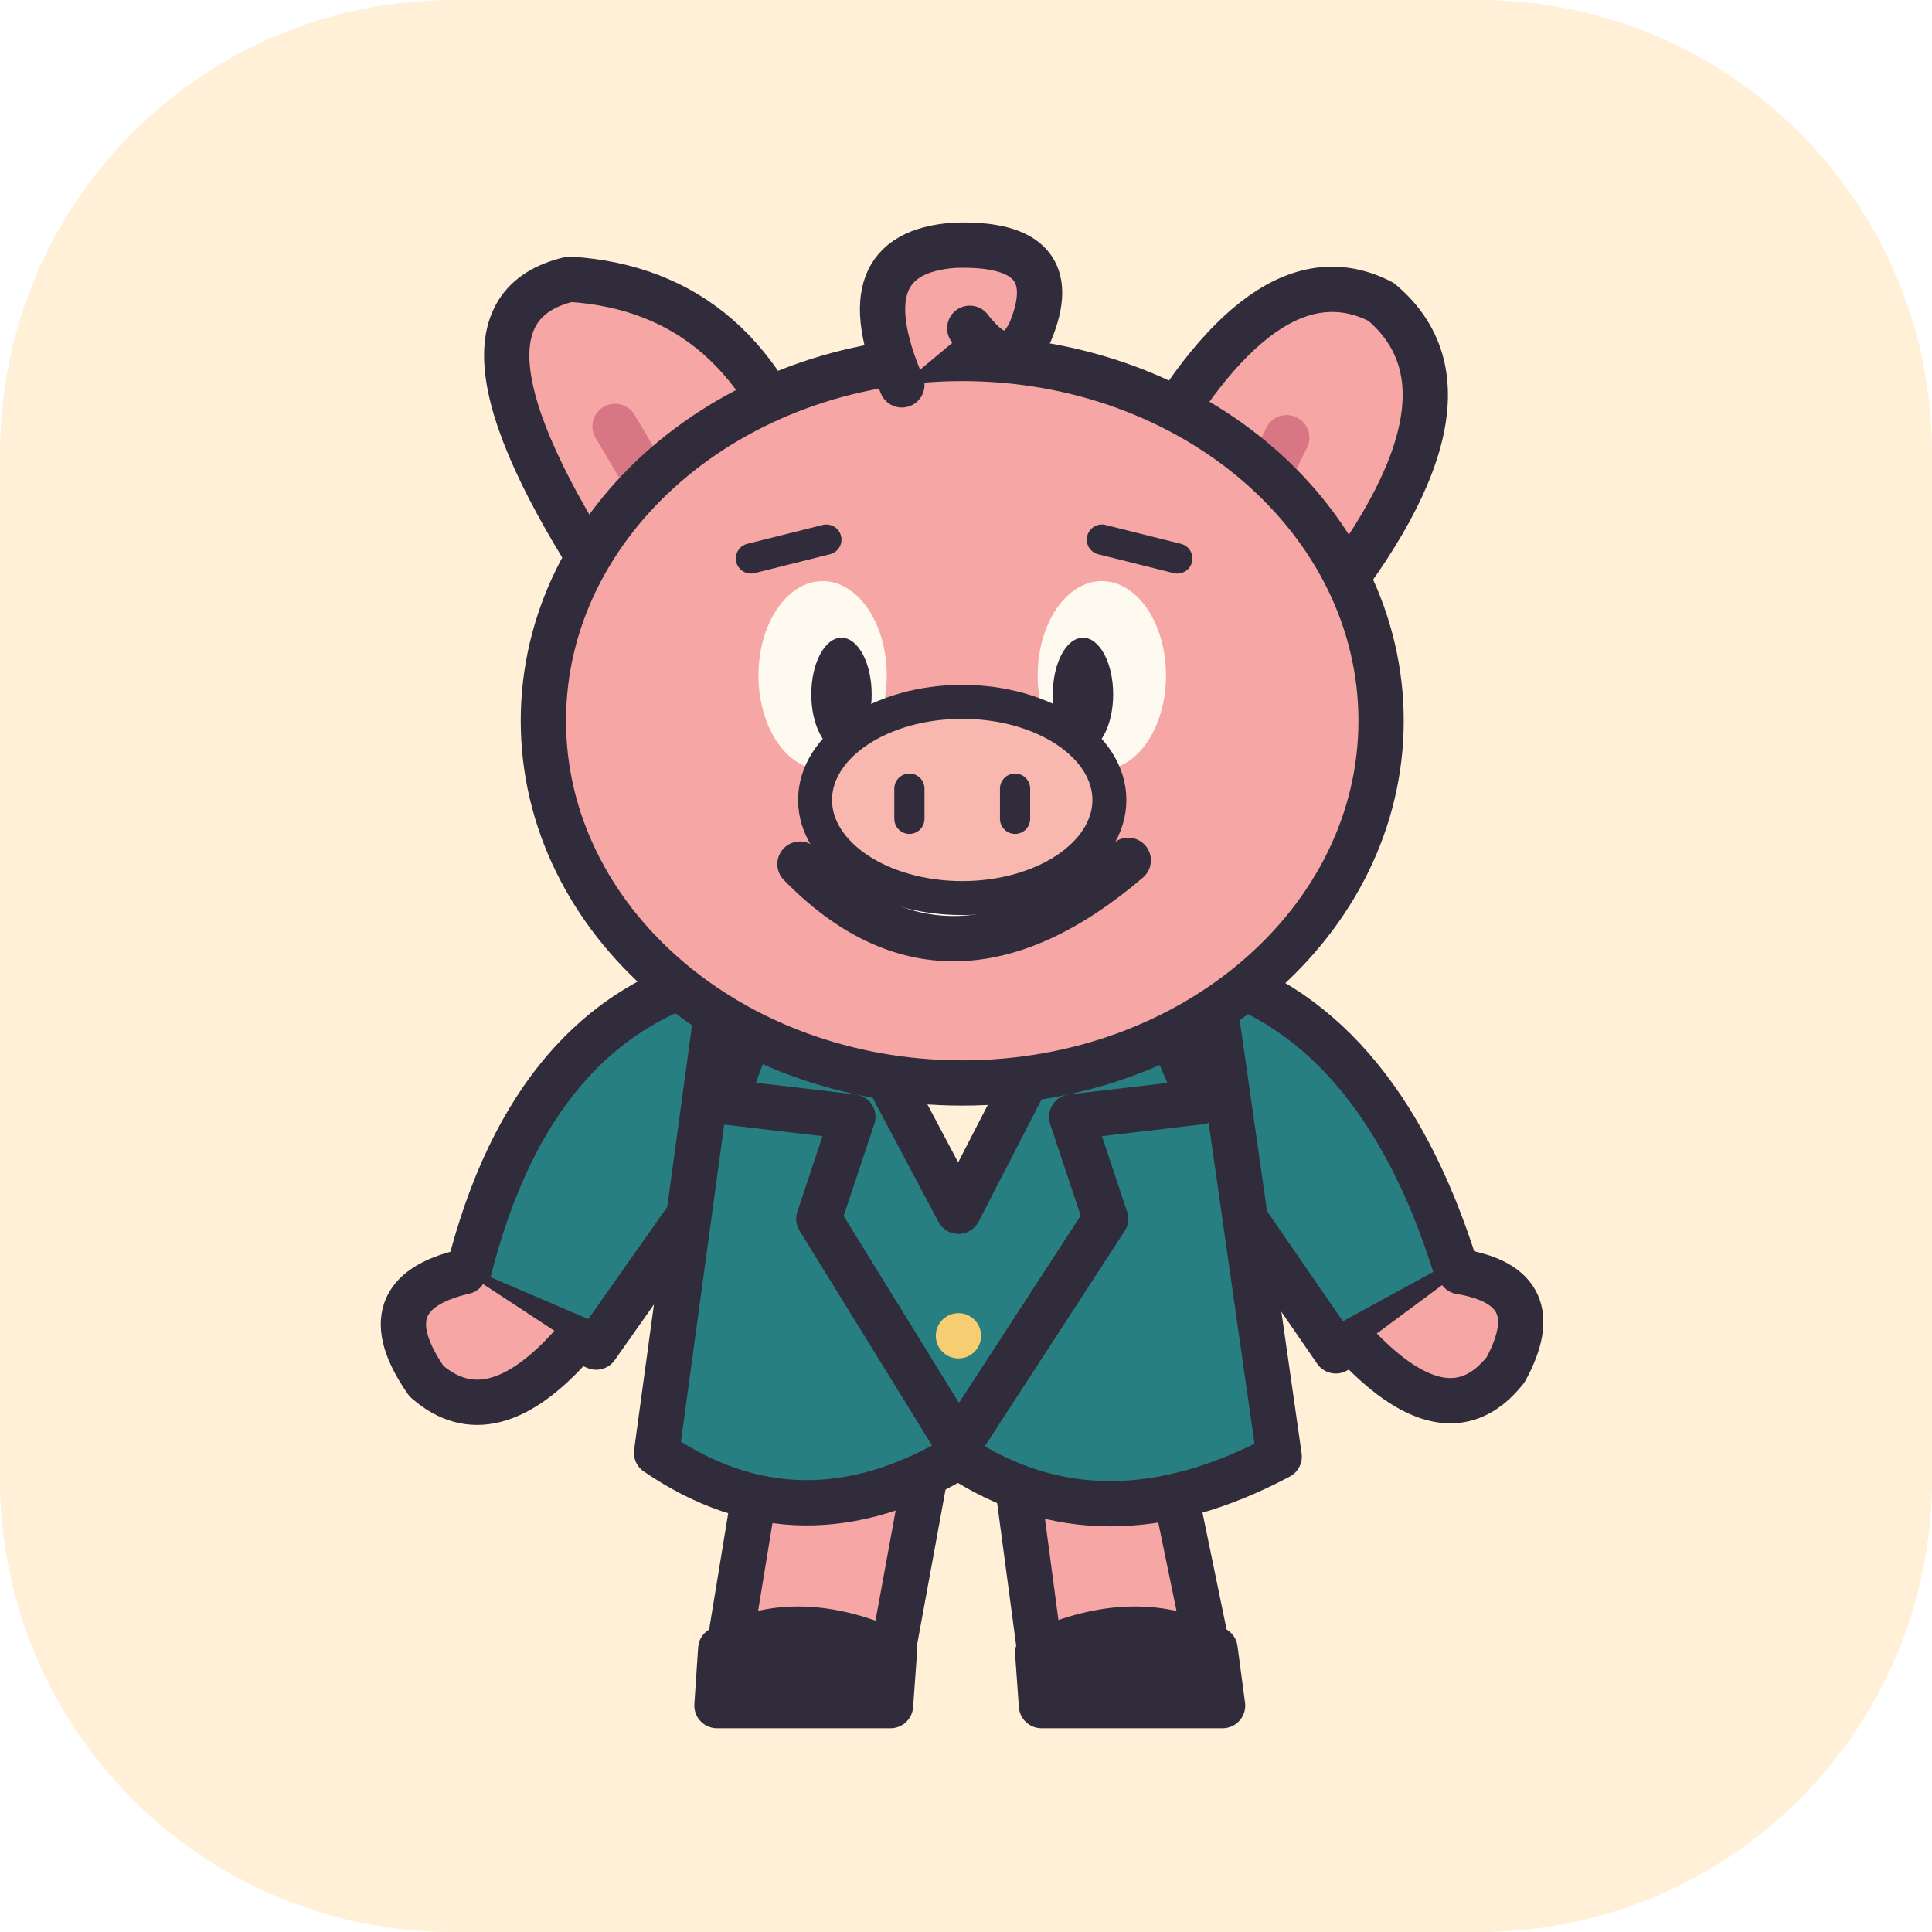
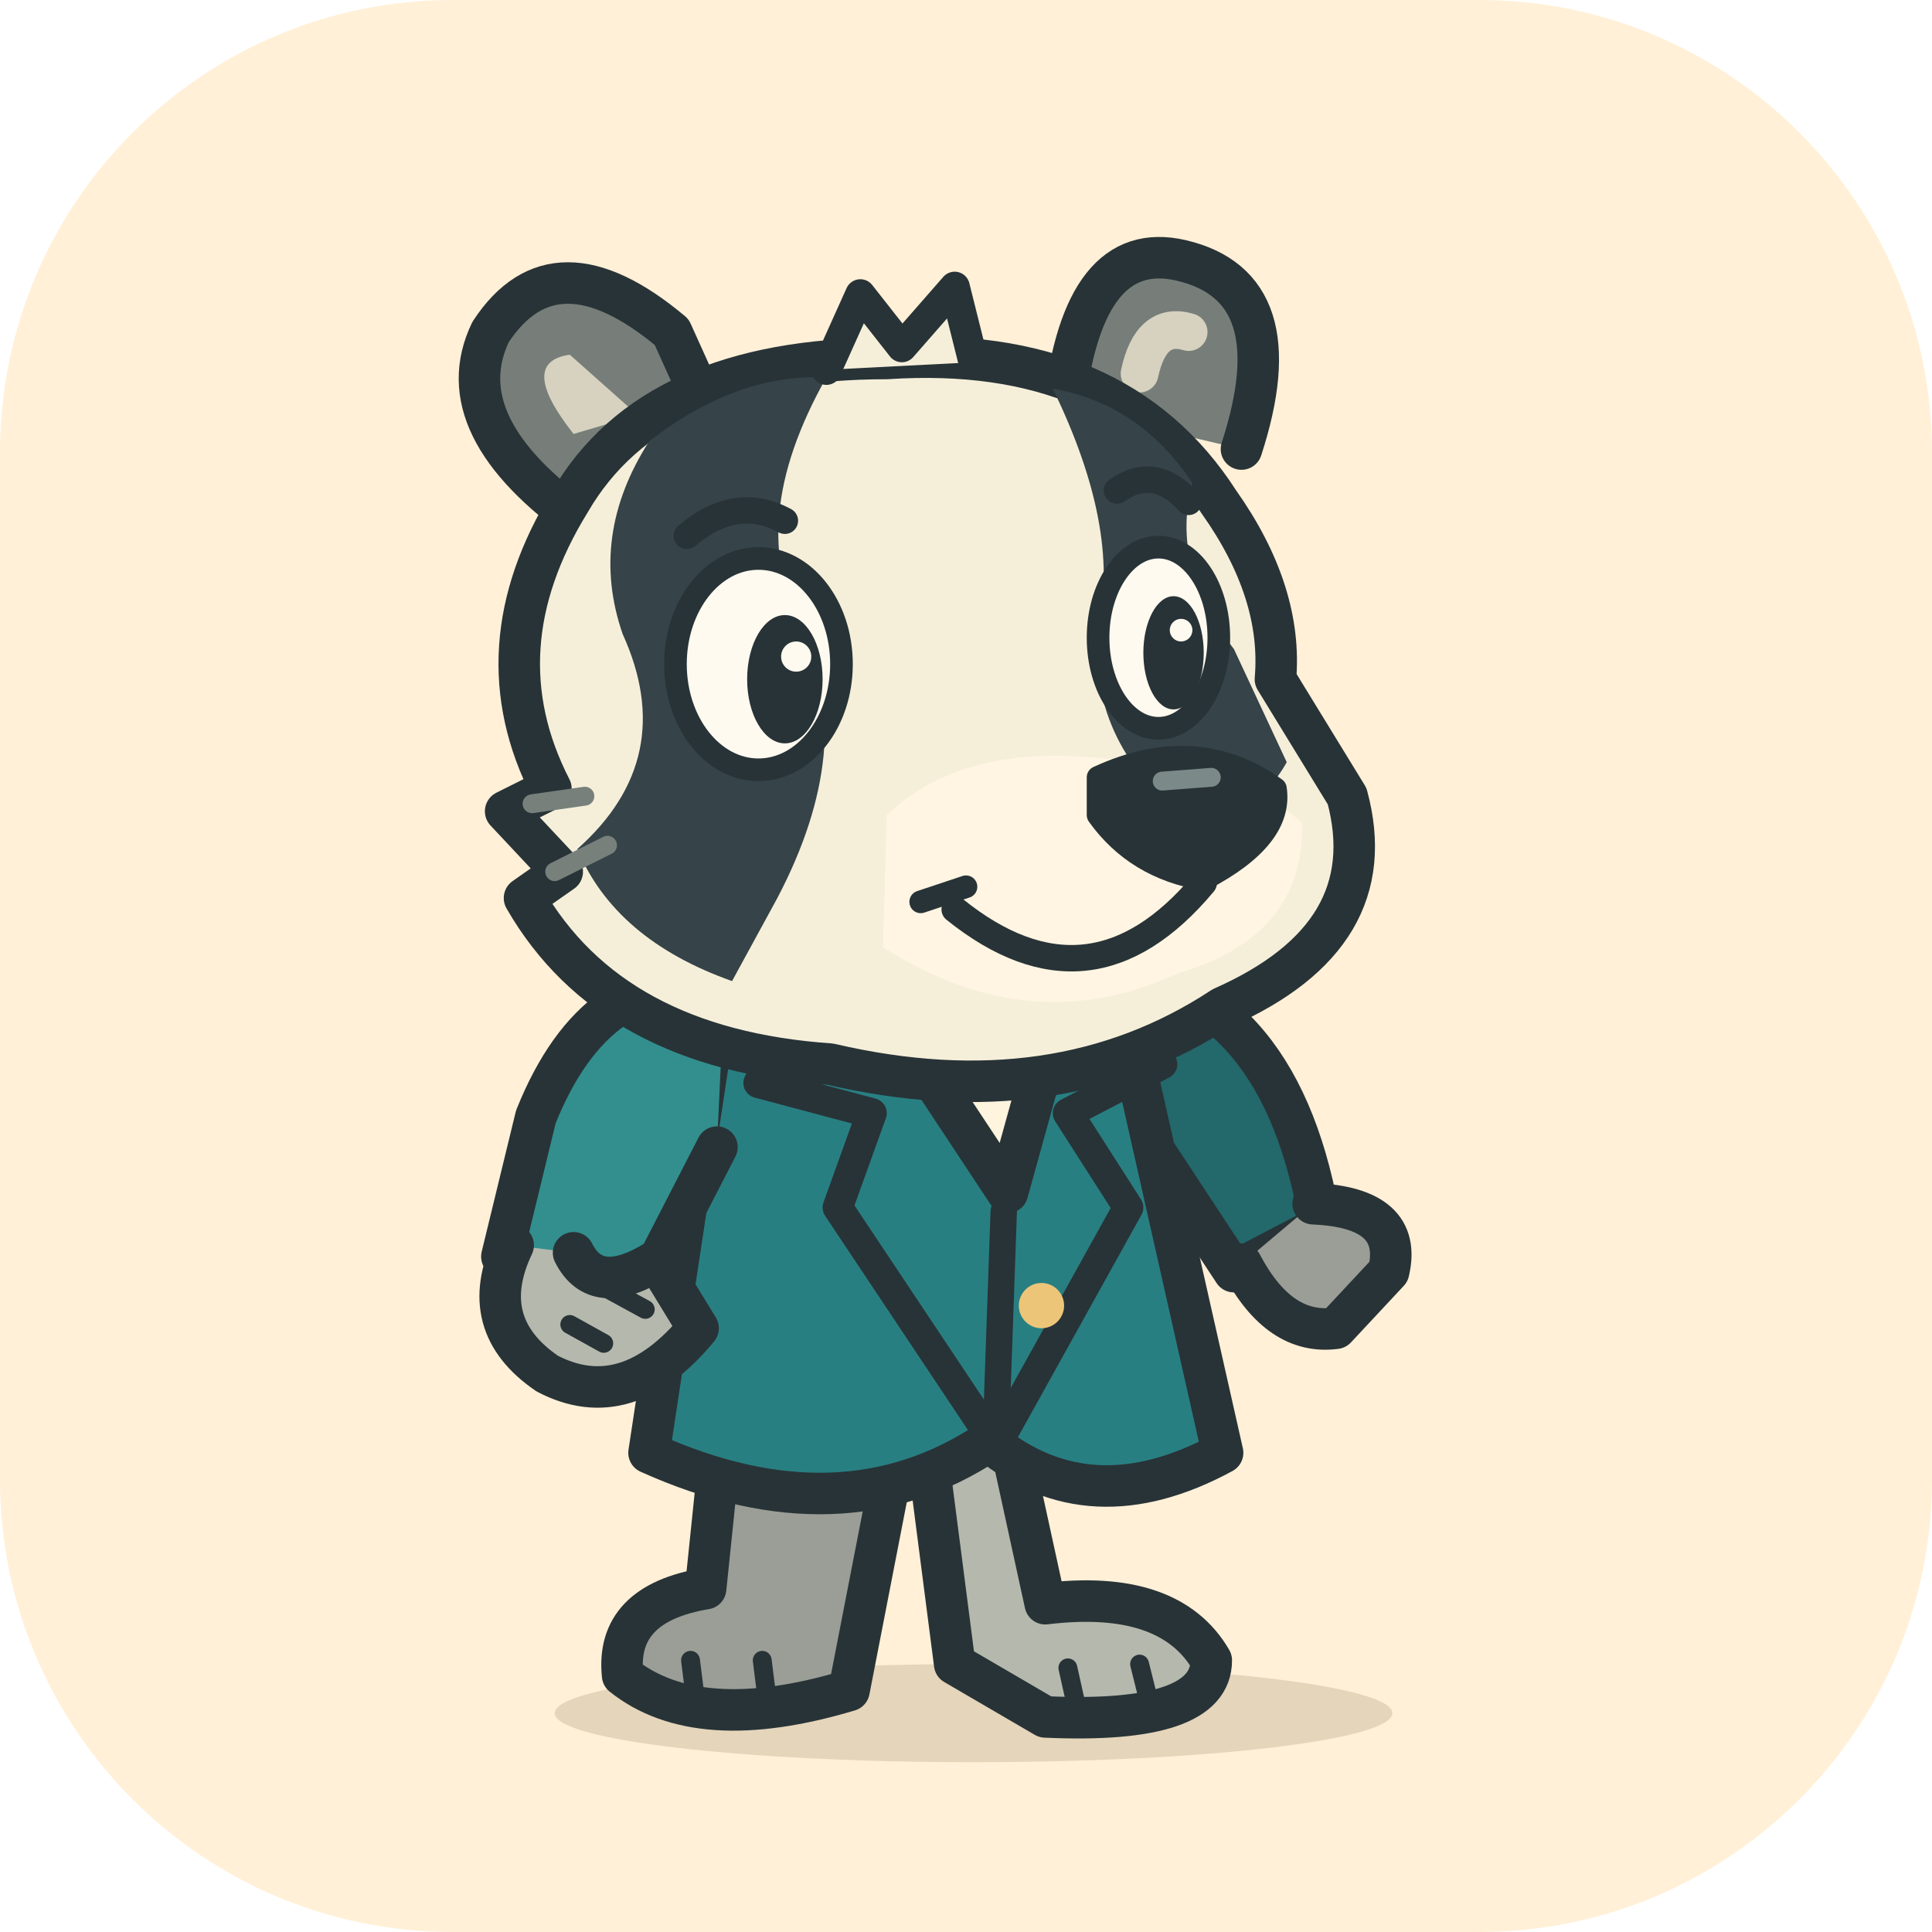
<svg xmlns="http://www.w3.org/2000/svg" viewBox="0 0 512 512">
  <rect width="512" height="512" rx="120" fill="#fff0d7" />
-   <g stroke="#302c3b" stroke-width="12" stroke-linecap="round" stroke-linejoin="round">
-     <path d="M203 377 193 438Q207 455 236 441L247 381M268 381 276 441Q302 455 320 437L307 374" fill="#f6a6a4" />
-     <path d="M191 437Q211 426 237 438L236 452H190ZM275 438Q301 426 322 437L324 452H276Z" fill="#302c3b" />
-     <path d="M191 258Q139 271 123 342L158 357 189 313M320 258Q367 272 387 340L354 358 323 313" fill="#287f82" />
-     <path d="M123 337Q97 343 113 366 130 381 152 356M387 337Q411 341 399 363 384 382 360 357" fill="#f6a6a4" />
-     <path d="M192 253Q253 235 320 253L339 386Q292 411 254 386 212 411 174 385Z" fill="#287f82" />
-     <path d="M219 255 254 321 288 255" fill="#fff0d7" />
-     <path d="m207 252-15 40 34 4-9 27 37 60 39-60-9-27 34-4-17-40" fill="none" />
-     <path d="M164 160Q112 83 151 74 198 77 214 129M302 125Q335 64 366 80 397 106 346 167" fill="#f6a6a4" />
-     <path d="m163 113 22 37m156-34-18 36" fill="none" stroke="#d87783" />
-     <ellipse cx="255" cy="191" rx="111" ry="96" fill="#f6a6a4" />
-     <path d="M239 102Q224 67 253 65 283 64 273 88 267 100 257 87" fill="#f6a6a4" />
-     <ellipse cx="218" cy="179" rx="17" ry="25" fill="#fffaf0" stroke="none" />
-     <ellipse cx="292" cy="179" rx="17" ry="25" fill="#fffaf0" stroke="none" />
-     <ellipse cx="223" cy="184" rx="8" ry="15" fill="#302c3b" stroke="none" />
-     <ellipse cx="287" cy="184" rx="8" ry="15" fill="#302c3b" stroke="none" />
-     <path d="M212 229Q251 269 299 228" fill="#fffaf0" />
-     <ellipse cx="255" cy="212" rx="39" ry="26" fill="#f8b8b0" stroke-width="9" />
-     <path d="M241 209v8m28-8v8" stroke-width="8" />
-     <path d="m199 148 20-5m73 0 20 5" fill="none" stroke-width="8" />
-     <circle cx="254" cy="354" r="6" fill="#f6cd70" stroke="none" />
+   <ellipse cx="258" cy="454" rx="111" ry="13" fill="#e4d5bb" />
+   <g stroke="#283337" stroke-width="11" stroke-linecap="round" stroke-linejoin="round">
+     <path d="M193 363 187 421Q163 425 165 444Q185 460 225 448L239 376" fill="#9a9e96" />
+     <path d="M265 370 277 425Q310 421 321 440Q321 457 277 455L253 441 245 379" fill="#b5b8ad" />
+     <path d="m183 440 1 8m18-8 1 8m80-6 2 9m17-10 2 8" fill="none" stroke-width="5" />
+     <path d="M294 257Q340 263 350 325L327 337 302 299" fill="#23686b" />
+     <path d="M348 319Q372 320 368 337L354 352Q339 354 329 335" fill="#9a9e96" />
+     <path d="M192 253Q237 235 294 252L324 385Q289 404 262 382Q223 408 172 385Z" fill="#287f82" />
+     <path d="M226 254 267 316 285 251" fill="#fff4dd" />
+     <path d="m219 252-18 35 30 8-9 25 42 63 35-63-16-25 25-13-17-29" fill="none" stroke-width="8" />
+     <path d="m266 321-2 57" fill="none" stroke-width="7" />
+     <circle cx="276" cy="346" r="6" fill="#edc578" stroke="none" />
+     <path d="M192 261Q158 256 142 296L133 333Q147 349 173 337L190 304" fill="#328f8e" />
+     <path d="M136 330Q126 351 145 364Q166 375 185 352L174 334Q158 344 152 332" fill="#b5b8ad" />
+     <path d="m151 351 9 5m0-15 11 6" fill="none" stroke-width="5" />
+     <path d="M282 108Q287 63 313 69Q343 76 329 119" fill="#777e79" />
+     <path d="M302 99Q305 85 315 88" fill="none" stroke="#d6d2bf" stroke-width="10" />
+     <path d="M155 139Q118 113 130 88Q147 62 178 88L192 119" fill="#777e79" />
+     <path d="M152 115Q137 96 151 94L169 110" fill="#d6d2bf" stroke="none" />
+     <path d="M151 133Q173 95 235 95Q296 91 323 133Q340 157 338 180L357 211Q367 248 324 267Q280 296 220 282Q162 278 139 238L149 231 134 215 146 209Q127 172 151 133Z" fill="#f5efda" />
+     <path d="M172 117Q195 99 219 100Q197 139 213 167Q227 198 206 238L194 260Q163 249 153 225Q180 201 165 168Q156 142 172 117Z" fill="#364348" stroke="none" />
+     <path d="M279 103Q302 107 316 128Q310 150 327 172L341 202Q332 218 314 217Q288 196 291 166Q297 140 279 103Z" fill="#364348" stroke="none" />
+     <ellipse cx="201" cy="176" rx="22" ry="28" fill="#fffaf0" stroke-width="6" />
+     <ellipse cx="307" cy="169" rx="16" ry="24" fill="#fffaf0" stroke-width="6" />
+     <ellipse cx="208" cy="180" rx="10" ry="17" fill="#283337" stroke="none" />
+     <ellipse cx="311" cy="173" rx="8" ry="15" fill="#283337" stroke="none" />
+     <circle cx="211" cy="174" r="4" fill="#fffaf0" stroke="none" />
+     <circle cx="313" cy="167" r="3" fill="#fffaf0" stroke="none" />
+     <path d="M182 142q13-11 26-4m88-8q10-7 19 3" fill="none" stroke-width="7" />
+     <path d="M235 216Q255 197 292 201Q327 202 345 218Q346 248 312 258Q273 276 234 251" fill="#fff5e2" stroke="none" />
+     <path d="M291 206Q317 194 338 209Q340 222 319 233Q301 230 291 216Z" fill="#283337" stroke-width="6" />
+     <path d="m308 207 13-1" fill="none" stroke="#7c8989" stroke-width="5" />
+     <path d="M319 234Q289 270 253 241" fill="none" stroke-width="7" />
+     <path d="m244 239 12-4" fill="none" stroke-width="6" />
+     <path d="m155 211-14 2m20 11-14 7" fill="none" stroke="#77807b" stroke-width="5" />
+     <path d="M219 98 228 78 239 92 253 76 258 96" fill="#f5efda" stroke-width="8" />
  </g>
</svg>
